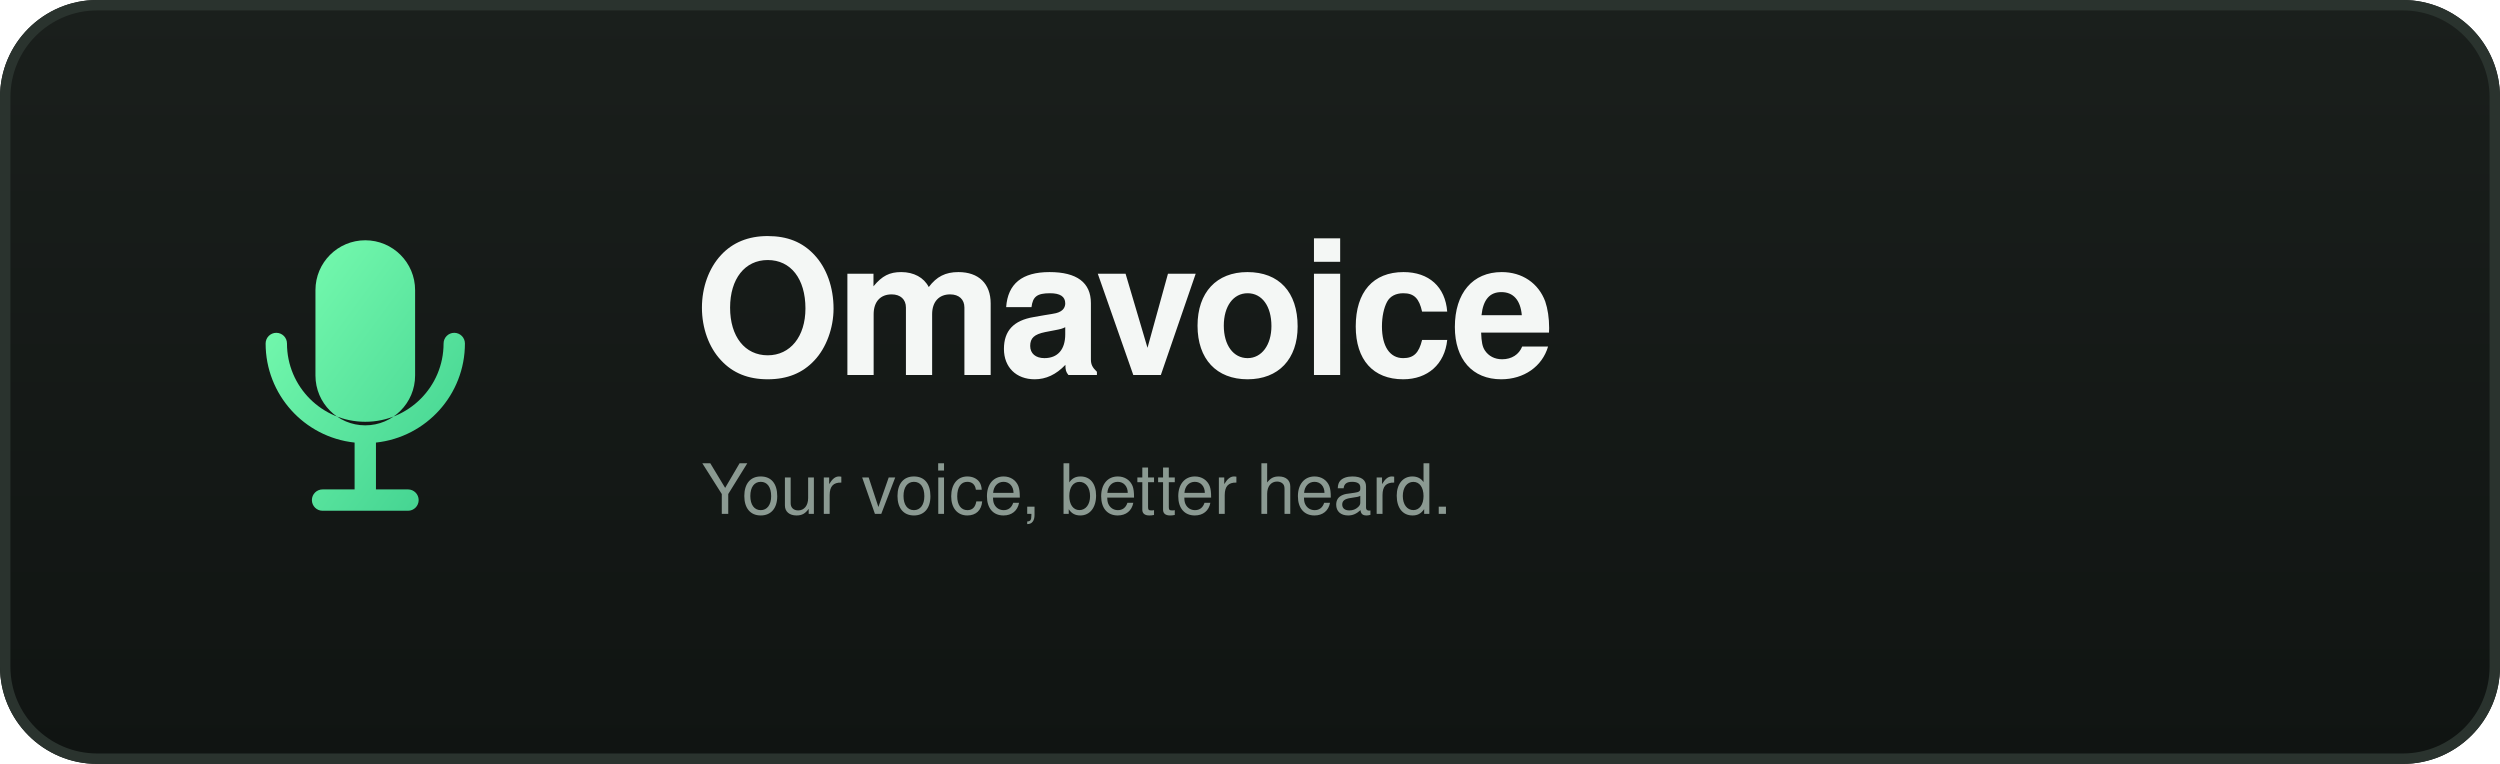
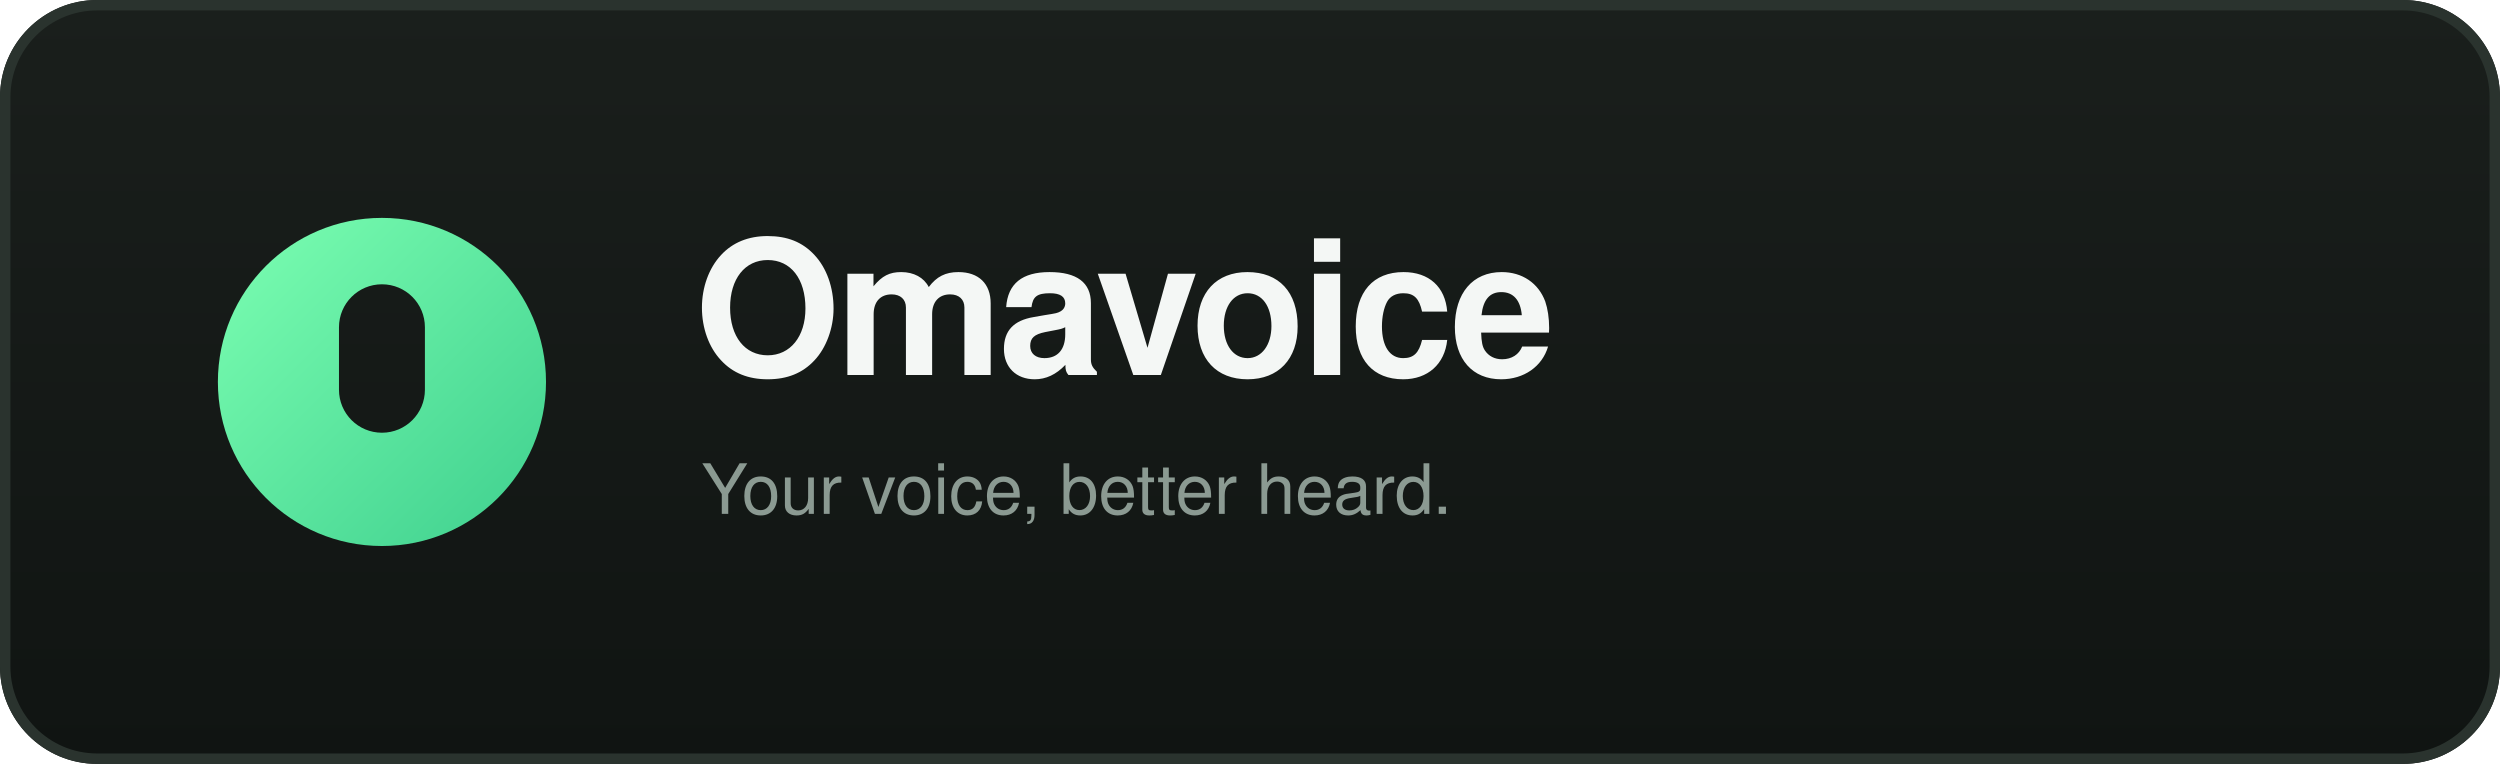
<svg xmlns="http://www.w3.org/2000/svg" width="720" height="220" viewBox="0 0 720 220" role="img" aria-labelledby="title desc">
  <defs>
    <linearGradient id="glow" x1="0" y1="0" x2="1" y2="1">
      <stop offset="0%" stop-color="#7CFFB2" />
      <stop offset="100%" stop-color="#3ECF8E" />
    </linearGradient>
    <linearGradient id="panel" x1="0" y1="0" x2="0" y2="1">
      <stop offset="0%" stop-color="#1A1F1C" />
      <stop offset="100%" stop-color="#101412" />
    </linearGradient>
  </defs>
  <rect width="720" height="220" rx="28" fill="url(#panel)" />
  <rect x="1.5" y="1.5" width="717" height="217" rx="26.5" fill="none" stroke="#2A332E" stroke-width="3" />
-   <g transform="translate(56 61) scale(4.1)" fill="url(#glow)">
-     <path fill-rule="evenodd" clip-rule="evenodd" d="M12 2a3.5 3.5 0 0 0-3.5 3.5v6a3.5 3.5 0 1 0 7 0v-6A3.5 3.5 0 0 0 12 2zm-5.5 7.25a.75.75 0 0 0-1.5 0 7 7 0 0 0 6.25 6.96V19.5H9a.75.75 0 0 0 0 1.5h6a.75.75 0 0 0 0-1.5h-2.25v-3.29A7 7 0 0 0 19 9.25a.75.75 0 0 0-1.5 0 5.5 5.5 0 1 1-11 0z" />
+   <g transform="translate(56 56) scale(4.5)" fill="url(#glow)">
+     <path fill-rule="evenodd" clip-rule="evenodd" d="M12 1.5a10.5 10.5 0 1 0 0 21 10.5 10.5 0 0 0 0-21zM12 5.75c-1.52 0-2.75 1.23-2.75 2.75v4c0 1.52 1.23 2.75 2.75 2.75s2.75-1.23 2.75-2.75v-4c0-1.52-1.23-2.75-2.75-2.75z" />
  </g>
  <text x="200" y="108" fill="#F4F7F5" font-family="ui-sans-serif, system-ui, -apple-system, Segoe UI, Helvetica, Arial, sans-serif" font-size="54" font-weight="700" letter-spacing="-1.2">Omavoice</text>
  <text x="202" y="148" fill="#8B9A92" font-family="ui-sans-serif, system-ui, -apple-system, Segoe UI, Helvetica, Arial, sans-serif" font-size="20" font-weight="500">Your voice, better heard.</text>
</svg>
